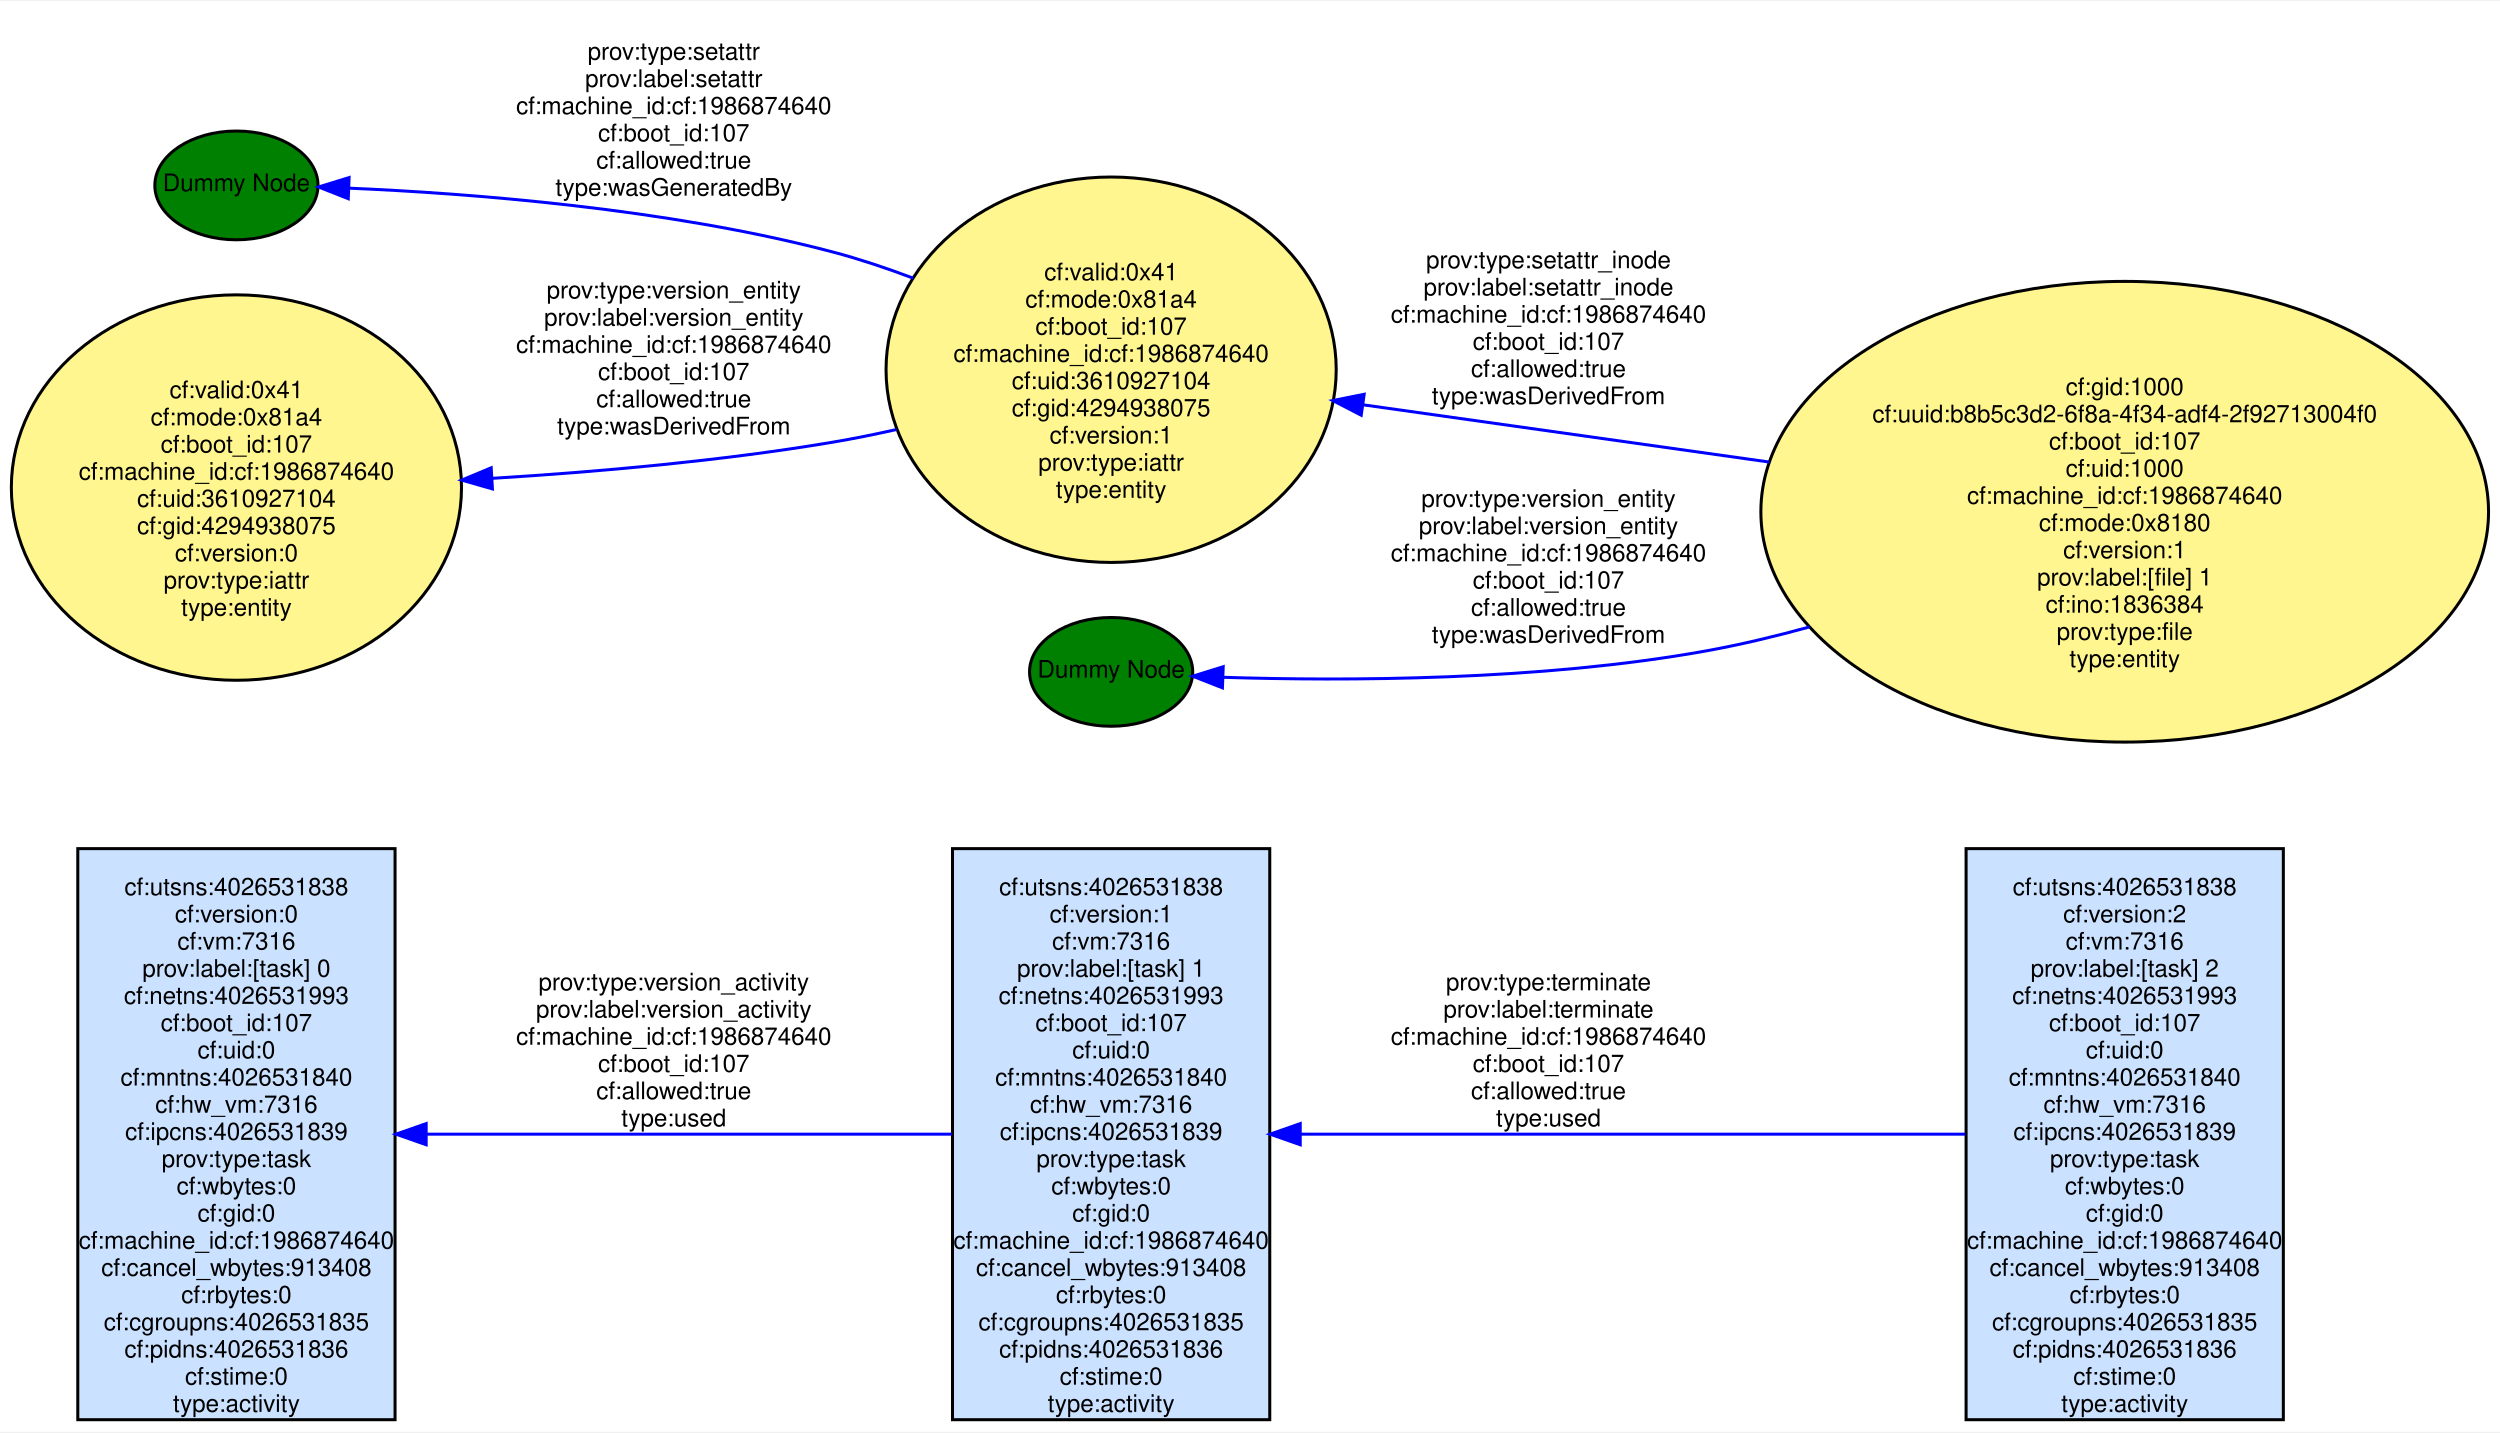
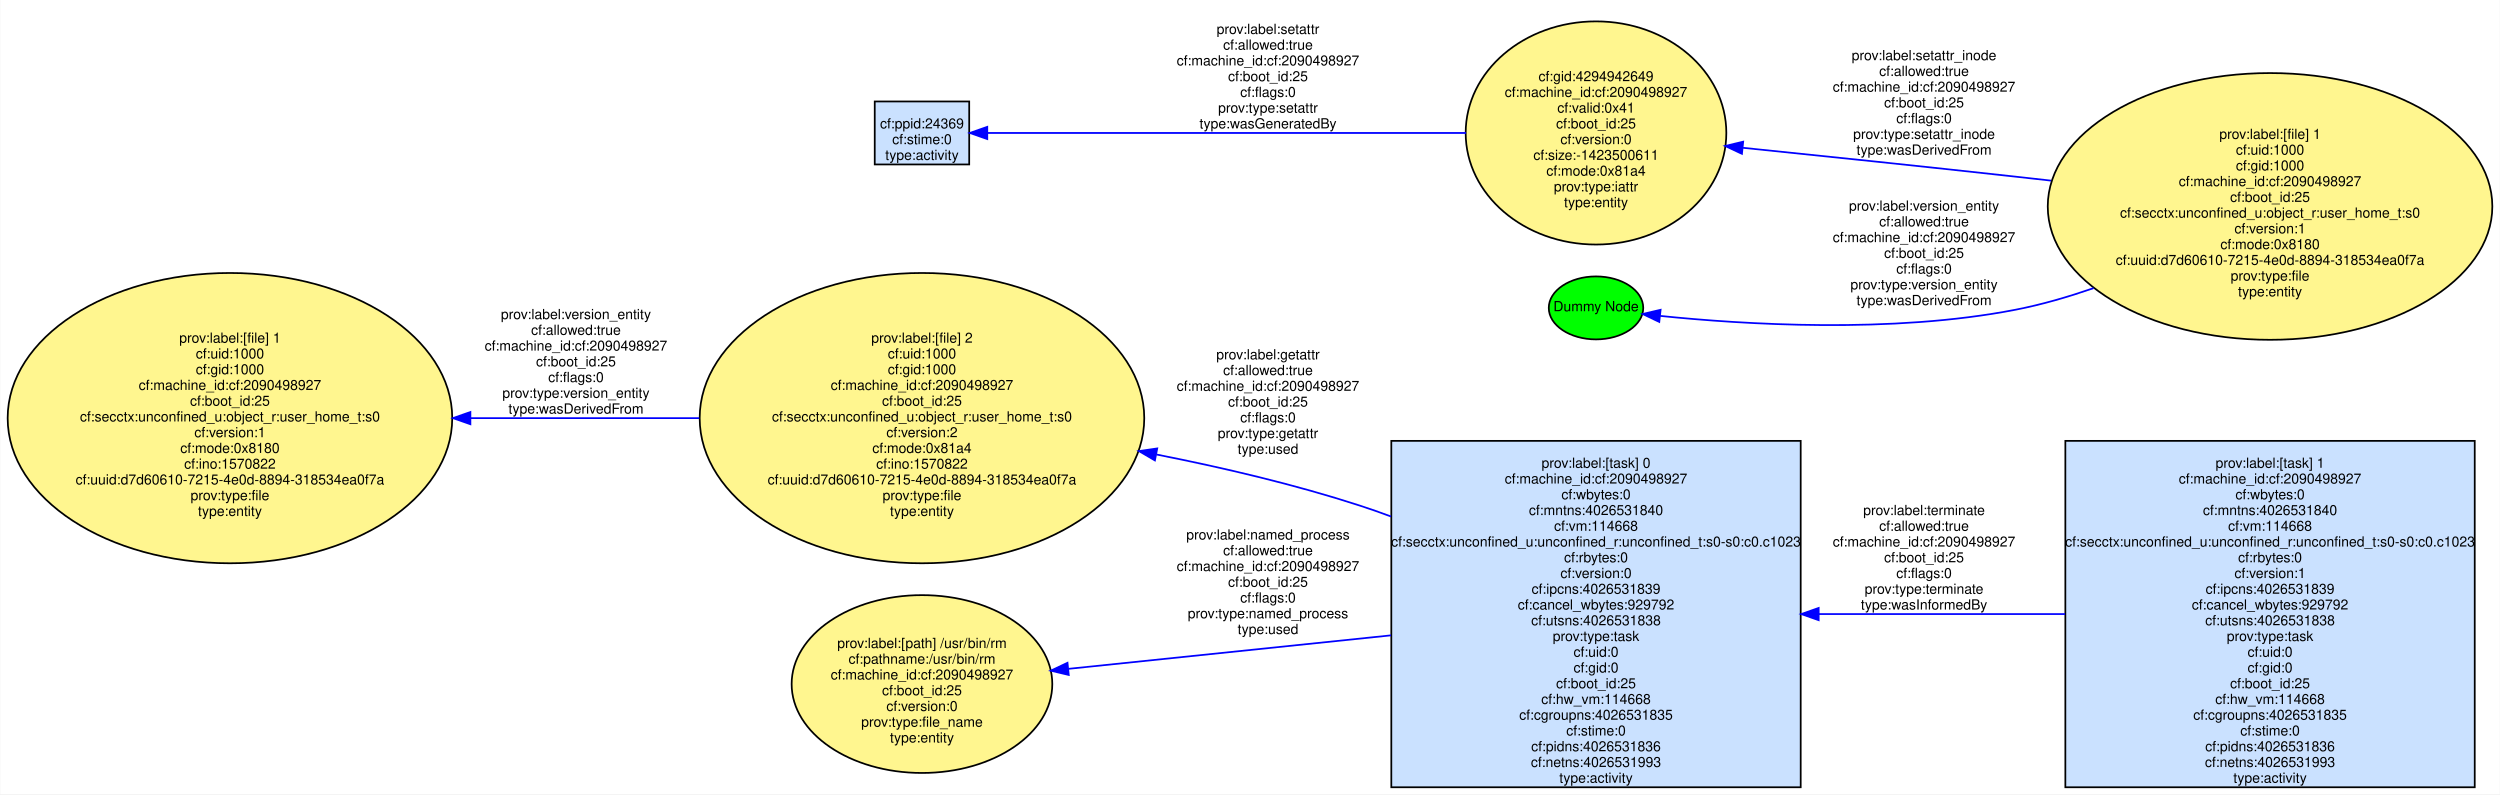
- <svg xmlns="http://www.w3.org/2000/svg" width="827pt" height="474pt" viewBox="0.00 0.00 827.40 473.50">
-   <g id="graph0" class="graph" transform="scale(1 1) rotate(0) translate(4 469.5)">
-     <polygon fill="white" stroke="none" points="-4,4 -4,-469.5 823.401,-469.5 823.401,4 -4,4" />
+ <svg xmlns="http://www.w3.org/2000/svg" width="1429pt" height="454pt" viewBox="0.00 0.00 1428.68 454.00">
+   <g id="graph0" class="graph" transform="scale(1 1) rotate(0) translate(4 450)">
+     <polygon fill="#ffffff" stroke="transparent" points="-4,4 -4,-450 1424.675,-450 1424.675,4 -4,4" />
    <g id="node1" class="node">
-       <polygon fill="#cae1ff" stroke="black" points="751.693,-189 646.693,-189 646.693,-0 751.693,-0 751.693,-189" />
-       <text text-anchor="middle" x="699.193" y="-173.6" font-family="Helvetica,sans-Serif" font-size="8.00">cf:utsns:4026531838</text>
-       <text text-anchor="middle" x="699.193" y="-164.6" font-family="Helvetica,sans-Serif" font-size="8.00">cf:version:2</text>
-       <text text-anchor="middle" x="699.193" y="-155.6" font-family="Helvetica,sans-Serif" font-size="8.00">cf:vm:7316</text>
-       <text text-anchor="middle" x="699.193" y="-146.6" font-family="Helvetica,sans-Serif" font-size="8.00">prov:label:[task] 2</text>
-       <text text-anchor="middle" x="699.193" y="-137.6" font-family="Helvetica,sans-Serif" font-size="8.00">cf:netns:4026531993</text>
-       <text text-anchor="middle" x="699.193" y="-128.6" font-family="Helvetica,sans-Serif" font-size="8.00">cf:boot_id:107</text>
-       <text text-anchor="middle" x="699.193" y="-119.6" font-family="Helvetica,sans-Serif" font-size="8.00">cf:uid:0</text>
-       <text text-anchor="middle" x="699.193" y="-110.6" font-family="Helvetica,sans-Serif" font-size="8.00">cf:mntns:4026531840</text>
-       <text text-anchor="middle" x="699.193" y="-101.6" font-family="Helvetica,sans-Serif" font-size="8.00">cf:hw_vm:7316</text>
-       <text text-anchor="middle" x="699.193" y="-92.6" font-family="Helvetica,sans-Serif" font-size="8.00">cf:ipcns:4026531839</text>
-       <text text-anchor="middle" x="699.193" y="-83.6" font-family="Helvetica,sans-Serif" font-size="8.00">prov:type:task</text>
-       <text text-anchor="middle" x="699.193" y="-74.6" font-family="Helvetica,sans-Serif" font-size="8.00">cf:wbytes:0</text>
-       <text text-anchor="middle" x="699.193" y="-65.6" font-family="Helvetica,sans-Serif" font-size="8.00">cf:gid:0</text>
-       <text text-anchor="middle" x="699.193" y="-56.6" font-family="Helvetica,sans-Serif" font-size="8.00">cf:machine_id:cf:1986874640</text>
-       <text text-anchor="middle" x="699.193" y="-47.6" font-family="Helvetica,sans-Serif" font-size="8.00">cf:cancel_wbytes:913408</text>
-       <text text-anchor="middle" x="699.193" y="-38.6" font-family="Helvetica,sans-Serif" font-size="8.00">cf:rbytes:0</text>
-       <text text-anchor="middle" x="699.193" y="-29.6" font-family="Helvetica,sans-Serif" font-size="8.00">cf:cgroupns:4026531835</text>
-       <text text-anchor="middle" x="699.193" y="-20.6" font-family="Helvetica,sans-Serif" font-size="8.00">cf:pidns:4026531836</text>
-       <text text-anchor="middle" x="699.193" y="-11.6" font-family="Helvetica,sans-Serif" font-size="8.00">cf:stime:0</text>
-       <text text-anchor="middle" x="699.193" y="-2.6" font-family="Helvetica,sans-Serif" font-size="8.00">type:activity</text>
+       <polygon fill="#cae1ff" stroke="#000000" points="1025.117,-198 791.117,-198 791.117,0 1025.117,0 1025.117,-198" />
+       <text text-anchor="middle" x="908.117" y="-182.6" font-family="Helvetica,sans-Serif" font-size="8.00" fill="#000000">prov:label:[task] 0</text>
+       <text text-anchor="middle" x="908.117" y="-173.6" font-family="Helvetica,sans-Serif" font-size="8.00" fill="#000000">cf:machine_id:cf:2090498927</text>
+       <text text-anchor="middle" x="908.117" y="-164.6" font-family="Helvetica,sans-Serif" font-size="8.00" fill="#000000">cf:wbytes:0</text>
+       <text text-anchor="middle" x="908.117" y="-155.6" font-family="Helvetica,sans-Serif" font-size="8.00" fill="#000000">cf:mntns:4026531840</text>
+       <text text-anchor="middle" x="908.117" y="-146.6" font-family="Helvetica,sans-Serif" font-size="8.00" fill="#000000">cf:vm:114668</text>
+       <text text-anchor="middle" x="908.117" y="-137.6" font-family="Helvetica,sans-Serif" font-size="8.00" fill="#000000">cf:secctx:unconfined_u:unconfined_r:unconfined_t:s0-s0:c0.c1023</text>
+       <text text-anchor="middle" x="908.117" y="-128.6" font-family="Helvetica,sans-Serif" font-size="8.00" fill="#000000">cf:rbytes:0</text>
+       <text text-anchor="middle" x="908.117" y="-119.6" font-family="Helvetica,sans-Serif" font-size="8.00" fill="#000000">cf:version:0</text>
+       <text text-anchor="middle" x="908.117" y="-110.6" font-family="Helvetica,sans-Serif" font-size="8.00" fill="#000000">cf:ipcns:4026531839</text>
+       <text text-anchor="middle" x="908.117" y="-101.6" font-family="Helvetica,sans-Serif" font-size="8.00" fill="#000000">cf:cancel_wbytes:929792</text>
+       <text text-anchor="middle" x="908.117" y="-92.6" font-family="Helvetica,sans-Serif" font-size="8.00" fill="#000000">cf:utsns:4026531838</text>
+       <text text-anchor="middle" x="908.117" y="-83.6" font-family="Helvetica,sans-Serif" font-size="8.00" fill="#000000">prov:type:task</text>
+       <text text-anchor="middle" x="908.117" y="-74.6" font-family="Helvetica,sans-Serif" font-size="8.00" fill="#000000">cf:uid:0</text>
+       <text text-anchor="middle" x="908.117" y="-65.6" font-family="Helvetica,sans-Serif" font-size="8.00" fill="#000000">cf:gid:0</text>
+       <text text-anchor="middle" x="908.117" y="-56.6" font-family="Helvetica,sans-Serif" font-size="8.00" fill="#000000">cf:boot_id:25</text>
+       <text text-anchor="middle" x="908.117" y="-47.6" font-family="Helvetica,sans-Serif" font-size="8.00" fill="#000000">cf:hw_vm:114668</text>
+       <text text-anchor="middle" x="908.117" y="-38.6" font-family="Helvetica,sans-Serif" font-size="8.00" fill="#000000">cf:cgroupns:4026531835</text>
+       <text text-anchor="middle" x="908.117" y="-29.6" font-family="Helvetica,sans-Serif" font-size="8.00" fill="#000000">cf:stime:0</text>
+       <text text-anchor="middle" x="908.117" y="-20.6" font-family="Helvetica,sans-Serif" font-size="8.00" fill="#000000">cf:pidns:4026531836</text>
+       <text text-anchor="middle" x="908.117" y="-11.6" font-family="Helvetica,sans-Serif" font-size="8.00" fill="#000000">cf:netns:4026531993</text>
+       <text text-anchor="middle" x="908.117" y="-2.6" font-family="Helvetica,sans-Serif" font-size="8.00" fill="#000000">type:activity</text>
+     </g>
+     <g id="node4" class="node">
+       <ellipse fill="#fff68f" stroke="#000000" cx="522.838" cy="-211" rx="127.059" ry="82.964" />
+       <text text-anchor="middle" x="522.838" y="-254.1" font-family="Helvetica,sans-Serif" font-size="8.00" fill="#000000">prov:label:[file] 2</text>
+       <text text-anchor="middle" x="522.838" y="-245.1" font-family="Helvetica,sans-Serif" font-size="8.00" fill="#000000">cf:uid:1000</text>
+       <text text-anchor="middle" x="522.838" y="-236.1" font-family="Helvetica,sans-Serif" font-size="8.00" fill="#000000">cf:gid:1000</text>
+       <text text-anchor="middle" x="522.838" y="-227.1" font-family="Helvetica,sans-Serif" font-size="8.00" fill="#000000">cf:machine_id:cf:2090498927</text>
+       <text text-anchor="middle" x="522.838" y="-218.1" font-family="Helvetica,sans-Serif" font-size="8.00" fill="#000000">cf:boot_id:25</text>
+       <text text-anchor="middle" x="522.838" y="-209.1" font-family="Helvetica,sans-Serif" font-size="8.00" fill="#000000">cf:secctx:unconfined_u:object_r:user_home_t:s0</text>
+       <text text-anchor="middle" x="522.838" y="-200.1" font-family="Helvetica,sans-Serif" font-size="8.00" fill="#000000">cf:version:2</text>
+       <text text-anchor="middle" x="522.838" y="-191.1" font-family="Helvetica,sans-Serif" font-size="8.00" fill="#000000">cf:mode:0x81a4</text>
+       <text text-anchor="middle" x="522.838" y="-182.1" font-family="Helvetica,sans-Serif" font-size="8.00" fill="#000000">cf:ino:1570822</text>
+       <text text-anchor="middle" x="522.838" y="-173.1" font-family="Helvetica,sans-Serif" font-size="8.00" fill="#000000">cf:uuid:d7d60610-7215-4e0d-8894-318534ea0f7a</text>
+       <text text-anchor="middle" x="522.838" y="-164.1" font-family="Helvetica,sans-Serif" font-size="8.00" fill="#000000">prov:type:file</text>
+       <text text-anchor="middle" x="522.838" y="-155.1" font-family="Helvetica,sans-Serif" font-size="8.00" fill="#000000">type:entity</text>
+     </g>
+     <g id="edge1" class="edge">
+       <path fill="none" stroke="#0000ff" d="M790.96,-154.759C784.975,-156.991 779.004,-159.089 773.117,-161 736.073,-173.024 694.963,-182.685 656.945,-190.189" />
+       <polygon fill="#0000ff" stroke="#0000ff" points="655.984,-186.81 646.833,-192.149 657.316,-193.682 655.984,-186.81" />
+       <text text-anchor="middle" x="720.617" y="-244.6" font-family="Helvetica,sans-Serif" font-size="8.00" fill="#000000">prov:label:getattr</text>
+       <text text-anchor="middle" x="720.617" y="-235.6" font-family="Helvetica,sans-Serif" font-size="8.00" fill="#000000">cf:allowed:true</text>
+       <text text-anchor="middle" x="720.617" y="-226.6" font-family="Helvetica,sans-Serif" font-size="8.00" fill="#000000">cf:machine_id:cf:2090498927</text>
+       <text text-anchor="middle" x="720.617" y="-217.6" font-family="Helvetica,sans-Serif" font-size="8.00" fill="#000000">cf:boot_id:25</text>
+       <text text-anchor="middle" x="720.617" y="-208.6" font-family="Helvetica,sans-Serif" font-size="8.00" fill="#000000">cf:flags:0</text>
+       <text text-anchor="middle" x="720.617" y="-199.6" font-family="Helvetica,sans-Serif" font-size="8.00" fill="#000000">prov:type:getattr</text>
+       <text text-anchor="middle" x="720.617" y="-190.6" font-family="Helvetica,sans-Serif" font-size="8.00" fill="#000000">type:used</text>
+     </g>
+     <g id="node7" class="node">
+       <ellipse fill="#fff68f" stroke="#000000" cx="522.838" cy="-59" rx="74.493" ry="50.824" />
+       <text text-anchor="middle" x="522.838" y="-79.6" font-family="Helvetica,sans-Serif" font-size="8.00" fill="#000000">prov:label:[path] /usr/bin/rm</text>
+       <text text-anchor="middle" x="522.838" y="-70.6" font-family="Helvetica,sans-Serif" font-size="8.00" fill="#000000">cf:pathname:/usr/bin/rm</text>
+       <text text-anchor="middle" x="522.838" y="-61.6" font-family="Helvetica,sans-Serif" font-size="8.00" fill="#000000">cf:machine_id:cf:2090498927</text>
+       <text text-anchor="middle" x="522.838" y="-52.6" font-family="Helvetica,sans-Serif" font-size="8.00" fill="#000000">cf:boot_id:25</text>
+       <text text-anchor="middle" x="522.838" y="-43.6" font-family="Helvetica,sans-Serif" font-size="8.00" fill="#000000">cf:version:0</text>
+       <text text-anchor="middle" x="522.838" y="-34.6" font-family="Helvetica,sans-Serif" font-size="8.00" fill="#000000">prov:type:file_name</text>
+       <text text-anchor="middle" x="522.838" y="-25.6" font-family="Helvetica,sans-Serif" font-size="8.00" fill="#000000">type:entity</text>
+     </g>
+     <g id="edge2" class="edge">
+       <path fill="none" stroke="#0000ff" d="M790.951,-86.836C731.467,-80.66 660.58,-73.3 606.638,-67.7" />
+       <polygon fill="#0000ff" stroke="#0000ff" points="606.736,-64.192 596.428,-66.64 606.013,-71.154 606.736,-64.192" />
+       <text text-anchor="middle" x="720.617" y="-141.6" font-family="Helvetica,sans-Serif" font-size="8.00" fill="#000000">prov:label:named_process</text>
+       <text text-anchor="middle" x="720.617" y="-132.6" font-family="Helvetica,sans-Serif" font-size="8.00" fill="#000000">cf:allowed:true</text>
+       <text text-anchor="middle" x="720.617" y="-123.6" font-family="Helvetica,sans-Serif" font-size="8.00" fill="#000000">cf:machine_id:cf:2090498927</text>
+       <text text-anchor="middle" x="720.617" y="-114.6" font-family="Helvetica,sans-Serif" font-size="8.00" fill="#000000">cf:boot_id:25</text>
+       <text text-anchor="middle" x="720.617" y="-105.6" font-family="Helvetica,sans-Serif" font-size="8.00" fill="#000000">cf:flags:0</text>
+       <text text-anchor="middle" x="720.617" y="-96.6" font-family="Helvetica,sans-Serif" font-size="8.00" fill="#000000">prov:type:named_process</text>
+       <text text-anchor="middle" x="720.617" y="-87.6" font-family="Helvetica,sans-Serif" font-size="8.00" fill="#000000">type:used</text>
    </g>
    <g id="node2" class="node">
-       <polygon fill="#cae1ff" stroke="black" points="416.239,-189 311.239,-189 311.239,-0 416.239,-0 416.239,-189" />
-       <text text-anchor="middle" x="363.739" y="-173.6" font-family="Helvetica,sans-Serif" font-size="8.00">cf:utsns:4026531838</text>
-       <text text-anchor="middle" x="363.739" y="-164.6" font-family="Helvetica,sans-Serif" font-size="8.00">cf:version:1</text>
-       <text text-anchor="middle" x="363.739" y="-155.6" font-family="Helvetica,sans-Serif" font-size="8.00">cf:vm:7316</text>
-       <text text-anchor="middle" x="363.739" y="-146.6" font-family="Helvetica,sans-Serif" font-size="8.00">prov:label:[task] 1</text>
-       <text text-anchor="middle" x="363.739" y="-137.6" font-family="Helvetica,sans-Serif" font-size="8.00">cf:netns:4026531993</text>
-       <text text-anchor="middle" x="363.739" y="-128.6" font-family="Helvetica,sans-Serif" font-size="8.00">cf:boot_id:107</text>
-       <text text-anchor="middle" x="363.739" y="-119.6" font-family="Helvetica,sans-Serif" font-size="8.00">cf:uid:0</text>
-       <text text-anchor="middle" x="363.739" y="-110.6" font-family="Helvetica,sans-Serif" font-size="8.00">cf:mntns:4026531840</text>
-       <text text-anchor="middle" x="363.739" y="-101.6" font-family="Helvetica,sans-Serif" font-size="8.00">cf:hw_vm:7316</text>
-       <text text-anchor="middle" x="363.739" y="-92.6" font-family="Helvetica,sans-Serif" font-size="8.00">cf:ipcns:4026531839</text>
-       <text text-anchor="middle" x="363.739" y="-83.6" font-family="Helvetica,sans-Serif" font-size="8.00">prov:type:task</text>
-       <text text-anchor="middle" x="363.739" y="-74.6" font-family="Helvetica,sans-Serif" font-size="8.00">cf:wbytes:0</text>
-       <text text-anchor="middle" x="363.739" y="-65.6" font-family="Helvetica,sans-Serif" font-size="8.00">cf:gid:0</text>
-       <text text-anchor="middle" x="363.739" y="-56.6" font-family="Helvetica,sans-Serif" font-size="8.00">cf:machine_id:cf:1986874640</text>
-       <text text-anchor="middle" x="363.739" y="-47.6" font-family="Helvetica,sans-Serif" font-size="8.00">cf:cancel_wbytes:913408</text>
-       <text text-anchor="middle" x="363.739" y="-38.6" font-family="Helvetica,sans-Serif" font-size="8.00">cf:rbytes:0</text>
-       <text text-anchor="middle" x="363.739" y="-29.6" font-family="Helvetica,sans-Serif" font-size="8.00">cf:cgroupns:4026531835</text>
-       <text text-anchor="middle" x="363.739" y="-20.6" font-family="Helvetica,sans-Serif" font-size="8.00">cf:pidns:4026531836</text>
-       <text text-anchor="middle" x="363.739" y="-11.6" font-family="Helvetica,sans-Serif" font-size="8.00">cf:stime:0</text>
-       <text text-anchor="middle" x="363.739" y="-2.6" font-family="Helvetica,sans-Serif" font-size="8.00">type:activity</text>
+       <polygon fill="#cae1ff" stroke="#000000" points="1410.396,-198 1176.396,-198 1176.396,0 1410.396,0 1410.396,-198" />
+       <text text-anchor="middle" x="1293.396" y="-182.6" font-family="Helvetica,sans-Serif" font-size="8.00" fill="#000000">prov:label:[task] 1</text>
+       <text text-anchor="middle" x="1293.396" y="-173.6" font-family="Helvetica,sans-Serif" font-size="8.00" fill="#000000">cf:machine_id:cf:2090498927</text>
+       <text text-anchor="middle" x="1293.396" y="-164.6" font-family="Helvetica,sans-Serif" font-size="8.00" fill="#000000">cf:wbytes:0</text>
+       <text text-anchor="middle" x="1293.396" y="-155.6" font-family="Helvetica,sans-Serif" font-size="8.00" fill="#000000">cf:mntns:4026531840</text>
+       <text text-anchor="middle" x="1293.396" y="-146.6" font-family="Helvetica,sans-Serif" font-size="8.00" fill="#000000">cf:vm:114668</text>
+       <text text-anchor="middle" x="1293.396" y="-137.6" font-family="Helvetica,sans-Serif" font-size="8.00" fill="#000000">cf:secctx:unconfined_u:unconfined_r:unconfined_t:s0-s0:c0.c1023</text>
+       <text text-anchor="middle" x="1293.396" y="-128.6" font-family="Helvetica,sans-Serif" font-size="8.00" fill="#000000">cf:rbytes:0</text>
+       <text text-anchor="middle" x="1293.396" y="-119.6" font-family="Helvetica,sans-Serif" font-size="8.00" fill="#000000">cf:version:1</text>
+       <text text-anchor="middle" x="1293.396" y="-110.6" font-family="Helvetica,sans-Serif" font-size="8.00" fill="#000000">cf:ipcns:4026531839</text>
+       <text text-anchor="middle" x="1293.396" y="-101.6" font-family="Helvetica,sans-Serif" font-size="8.00" fill="#000000">cf:cancel_wbytes:929792</text>
+       <text text-anchor="middle" x="1293.396" y="-92.6" font-family="Helvetica,sans-Serif" font-size="8.00" fill="#000000">cf:utsns:4026531838</text>
+       <text text-anchor="middle" x="1293.396" y="-83.6" font-family="Helvetica,sans-Serif" font-size="8.00" fill="#000000">prov:type:task</text>
+       <text text-anchor="middle" x="1293.396" y="-74.6" font-family="Helvetica,sans-Serif" font-size="8.00" fill="#000000">cf:uid:0</text>
+       <text text-anchor="middle" x="1293.396" y="-65.6" font-family="Helvetica,sans-Serif" font-size="8.00" fill="#000000">cf:gid:0</text>
+       <text text-anchor="middle" x="1293.396" y="-56.6" font-family="Helvetica,sans-Serif" font-size="8.00" fill="#000000">cf:boot_id:25</text>
+       <text text-anchor="middle" x="1293.396" y="-47.6" font-family="Helvetica,sans-Serif" font-size="8.00" fill="#000000">cf:hw_vm:114668</text>
+       <text text-anchor="middle" x="1293.396" y="-38.6" font-family="Helvetica,sans-Serif" font-size="8.00" fill="#000000">cf:cgroupns:4026531835</text>
+       <text text-anchor="middle" x="1293.396" y="-29.6" font-family="Helvetica,sans-Serif" font-size="8.00" fill="#000000">cf:stime:0</text>
+       <text text-anchor="middle" x="1293.396" y="-20.6" font-family="Helvetica,sans-Serif" font-size="8.00" fill="#000000">cf:pidns:4026531836</text>
+       <text text-anchor="middle" x="1293.396" y="-11.6" font-family="Helvetica,sans-Serif" font-size="8.00" fill="#000000">cf:netns:4026531993</text>
+       <text text-anchor="middle" x="1293.396" y="-2.6" font-family="Helvetica,sans-Serif" font-size="8.00" fill="#000000">type:activity</text>
    </g>
    <g id="edge4" class="edge">
-       <path fill="none" stroke="blue" d="M646.457,-94.5C587.106,-94.5 489.853,-94.5 426.564,-94.5" />
-       <polygon fill="blue" stroke="blue" points="426.322,-91 416.322,-94.5 426.322,-98 426.322,-91" />
-       <text text-anchor="middle" x="508.485" y="-142.1" font-family="Helvetica,sans-Serif" font-size="8.00">prov:type:terminate</text>
-       <text text-anchor="middle" x="508.485" y="-133.1" font-family="Helvetica,sans-Serif" font-size="8.00">prov:label:terminate</text>
-       <text text-anchor="middle" x="508.485" y="-124.1" font-family="Helvetica,sans-Serif" font-size="8.00">cf:machine_id:cf:1986874640</text>
-       <text text-anchor="middle" x="508.485" y="-115.1" font-family="Helvetica,sans-Serif" font-size="8.00">cf:boot_id:107</text>
-       <text text-anchor="middle" x="508.485" y="-106.1" font-family="Helvetica,sans-Serif" font-size="8.00">cf:allowed:true</text>
-       <text text-anchor="middle" x="508.485" y="-97.1" font-family="Helvetica,sans-Serif" font-size="8.00">type:used</text>
+       <path fill="none" stroke="#0000ff" d="M1176.23,-99C1131.773,-99 1080.945,-99 1035.582,-99" />
+       <polygon fill="#0000ff" stroke="#0000ff" points="1035.389,-95.5 1025.389,-99 1035.389,-102.5 1035.389,-95.5" />
+       <text text-anchor="middle" x="1095.617" y="-155.6" font-family="Helvetica,sans-Serif" font-size="8.00" fill="#000000">prov:label:terminate</text>
+       <text text-anchor="middle" x="1095.617" y="-146.6" font-family="Helvetica,sans-Serif" font-size="8.00" fill="#000000">cf:allowed:true</text>
+       <text text-anchor="middle" x="1095.617" y="-137.6" font-family="Helvetica,sans-Serif" font-size="8.00" fill="#000000">cf:machine_id:cf:2090498927</text>
+       <text text-anchor="middle" x="1095.617" y="-128.6" font-family="Helvetica,sans-Serif" font-size="8.00" fill="#000000">cf:boot_id:25</text>
+       <text text-anchor="middle" x="1095.617" y="-119.6" font-family="Helvetica,sans-Serif" font-size="8.00" fill="#000000">cf:flags:0</text>
+       <text text-anchor="middle" x="1095.617" y="-110.6" font-family="Helvetica,sans-Serif" font-size="8.00" fill="#000000">prov:type:terminate</text>
+       <text text-anchor="middle" x="1095.617" y="-101.6" font-family="Helvetica,sans-Serif" font-size="8.00" fill="#000000">type:wasInformedBy</text>
+     </g>
+     <g id="node3" class="node">
+       <polygon fill="#cae1ff" stroke="#000000" points="549.838,-392 495.838,-392 495.838,-356 549.838,-356 549.838,-392" />
+       <text text-anchor="middle" x="522.838" y="-376.6" font-family="Helvetica,sans-Serif" font-size="8.00" fill="#000000">cf:ppid:24369</text>
+       <text text-anchor="middle" x="522.838" y="-367.6" font-family="Helvetica,sans-Serif" font-size="8.00" fill="#000000">cf:stime:0</text>
+       <text text-anchor="middle" x="522.838" y="-358.6" font-family="Helvetica,sans-Serif" font-size="8.00" fill="#000000">type:activity</text>
+     </g>
+     <g id="node8" class="node">
+       <ellipse fill="#fff68f" stroke="#000000" cx="127.279" cy="-211" rx="127.059" ry="82.964" />
+       <text text-anchor="middle" x="127.279" y="-254.1" font-family="Helvetica,sans-Serif" font-size="8.00" fill="#000000">prov:label:[file] 1</text>
+       <text text-anchor="middle" x="127.279" y="-245.1" font-family="Helvetica,sans-Serif" font-size="8.00" fill="#000000">cf:uid:1000</text>
+       <text text-anchor="middle" x="127.279" y="-236.1" font-family="Helvetica,sans-Serif" font-size="8.00" fill="#000000">cf:gid:1000</text>
+       <text text-anchor="middle" x="127.279" y="-227.1" font-family="Helvetica,sans-Serif" font-size="8.00" fill="#000000">cf:machine_id:cf:2090498927</text>
+       <text text-anchor="middle" x="127.279" y="-218.1" font-family="Helvetica,sans-Serif" font-size="8.00" fill="#000000">cf:boot_id:25</text>
+       <text text-anchor="middle" x="127.279" y="-209.1" font-family="Helvetica,sans-Serif" font-size="8.00" fill="#000000">cf:secctx:unconfined_u:object_r:user_home_t:s0</text>
+       <text text-anchor="middle" x="127.279" y="-200.1" font-family="Helvetica,sans-Serif" font-size="8.00" fill="#000000">cf:version:1</text>
+       <text text-anchor="middle" x="127.279" y="-191.1" font-family="Helvetica,sans-Serif" font-size="8.00" fill="#000000">cf:mode:0x8180</text>
+       <text text-anchor="middle" x="127.279" y="-182.1" font-family="Helvetica,sans-Serif" font-size="8.00" fill="#000000">cf:ino:1570822</text>
+       <text text-anchor="middle" x="127.279" y="-173.1" font-family="Helvetica,sans-Serif" font-size="8.00" fill="#000000">cf:uuid:d7d60610-7215-4e0d-8894-318534ea0f7a</text>
+       <text text-anchor="middle" x="127.279" y="-164.1" font-family="Helvetica,sans-Serif" font-size="8.00" fill="#000000">prov:type:file</text>
+       <text text-anchor="middle" x="127.279" y="-155.1" font-family="Helvetica,sans-Serif" font-size="8.00" fill="#000000">type:entity</text>
+     </g>
+     <g id="edge5" class="edge">
+       <path fill="none" stroke="#0000ff" d="M395.503,-211C353.791,-211 307.269,-211 264.836,-211" />
+       <polygon fill="#0000ff" stroke="#0000ff" points="264.714,-207.5 254.714,-211 264.714,-214.5 264.714,-207.5" />
+       <text text-anchor="middle" x="325.058" y="-267.6" font-family="Helvetica,sans-Serif" font-size="8.00" fill="#000000">prov:label:version_entity</text>
+       <text text-anchor="middle" x="325.058" y="-258.6" font-family="Helvetica,sans-Serif" font-size="8.00" fill="#000000">cf:allowed:true</text>
+       <text text-anchor="middle" x="325.058" y="-249.6" font-family="Helvetica,sans-Serif" font-size="8.00" fill="#000000">cf:machine_id:cf:2090498927</text>
+       <text text-anchor="middle" x="325.058" y="-240.6" font-family="Helvetica,sans-Serif" font-size="8.00" fill="#000000">cf:boot_id:25</text>
+       <text text-anchor="middle" x="325.058" y="-231.6" font-family="Helvetica,sans-Serif" font-size="8.00" fill="#000000">cf:flags:0</text>
+       <text text-anchor="middle" x="325.058" y="-222.6" font-family="Helvetica,sans-Serif" font-size="8.00" fill="#000000">prov:type:version_entity</text>
+       <text text-anchor="middle" x="325.058" y="-213.6" font-family="Helvetica,sans-Serif" font-size="8.00" fill="#000000">type:wasDerivedFrom</text>
    </g>
    <g id="node5" class="node">
-       <polygon fill="#cae1ff" stroke="black" points="126.746,-189 21.746,-189 21.746,-0 126.746,-0 126.746,-189" />
-       <text text-anchor="middle" x="74.246" y="-173.6" font-family="Helvetica,sans-Serif" font-size="8.00">cf:utsns:4026531838</text>
-       <text text-anchor="middle" x="74.246" y="-164.6" font-family="Helvetica,sans-Serif" font-size="8.00">cf:version:0</text>
-       <text text-anchor="middle" x="74.246" y="-155.6" font-family="Helvetica,sans-Serif" font-size="8.00">cf:vm:7316</text>
-       <text text-anchor="middle" x="74.246" y="-146.6" font-family="Helvetica,sans-Serif" font-size="8.00">prov:label:[task] 0</text>
-       <text text-anchor="middle" x="74.246" y="-137.6" font-family="Helvetica,sans-Serif" font-size="8.00">cf:netns:4026531993</text>
-       <text text-anchor="middle" x="74.246" y="-128.6" font-family="Helvetica,sans-Serif" font-size="8.00">cf:boot_id:107</text>
-       <text text-anchor="middle" x="74.246" y="-119.6" font-family="Helvetica,sans-Serif" font-size="8.00">cf:uid:0</text>
-       <text text-anchor="middle" x="74.246" y="-110.6" font-family="Helvetica,sans-Serif" font-size="8.00">cf:mntns:4026531840</text>
-       <text text-anchor="middle" x="74.246" y="-101.6" font-family="Helvetica,sans-Serif" font-size="8.00">cf:hw_vm:7316</text>
-       <text text-anchor="middle" x="74.246" y="-92.6" font-family="Helvetica,sans-Serif" font-size="8.00">cf:ipcns:4026531839</text>
-       <text text-anchor="middle" x="74.246" y="-83.6" font-family="Helvetica,sans-Serif" font-size="8.00">prov:type:task</text>
-       <text text-anchor="middle" x="74.246" y="-74.6" font-family="Helvetica,sans-Serif" font-size="8.00">cf:wbytes:0</text>
-       <text text-anchor="middle" x="74.246" y="-65.6" font-family="Helvetica,sans-Serif" font-size="8.00">cf:gid:0</text>
-       <text text-anchor="middle" x="74.246" y="-56.6" font-family="Helvetica,sans-Serif" font-size="8.00">cf:machine_id:cf:1986874640</text>
-       <text text-anchor="middle" x="74.246" y="-47.6" font-family="Helvetica,sans-Serif" font-size="8.00">cf:cancel_wbytes:913408</text>
-       <text text-anchor="middle" x="74.246" y="-38.6" font-family="Helvetica,sans-Serif" font-size="8.00">cf:rbytes:0</text>
-       <text text-anchor="middle" x="74.246" y="-29.6" font-family="Helvetica,sans-Serif" font-size="8.00">cf:cgroupns:4026531835</text>
-       <text text-anchor="middle" x="74.246" y="-20.6" font-family="Helvetica,sans-Serif" font-size="8.00">cf:pidns:4026531836</text>
-       <text text-anchor="middle" x="74.246" y="-11.6" font-family="Helvetica,sans-Serif" font-size="8.00">cf:stime:0</text>
-       <text text-anchor="middle" x="74.246" y="-2.6" font-family="Helvetica,sans-Serif" font-size="8.00">type:activity</text>
-     </g>
-     <g id="edge2" class="edge">
-       <path fill="none" stroke="blue" d="M311.009,-94.5C262.207,-94.5 188.995,-94.5 137.122,-94.5" />
-       <polygon fill="blue" stroke="blue" points="137.045,-91 127.045,-94.5 137.045,-98 137.045,-91" />
-       <text text-anchor="middle" x="218.992" y="-142.1" font-family="Helvetica,sans-Serif" font-size="8.00">prov:type:version_activity</text>
-       <text text-anchor="middle" x="218.992" y="-133.1" font-family="Helvetica,sans-Serif" font-size="8.00">prov:label:version_activity</text>
-       <text text-anchor="middle" x="218.992" y="-124.1" font-family="Helvetica,sans-Serif" font-size="8.00">cf:machine_id:cf:1986874640</text>
-       <text text-anchor="middle" x="218.992" y="-115.1" font-family="Helvetica,sans-Serif" font-size="8.00">cf:boot_id:107</text>
-       <text text-anchor="middle" x="218.992" y="-106.1" font-family="Helvetica,sans-Serif" font-size="8.00">cf:allowed:true</text>
-       <text text-anchor="middle" x="218.992" y="-97.1" font-family="Helvetica,sans-Serif" font-size="8.00">type:used</text>
-     </g>
-     <g id="node3" class="node">
-       <ellipse fill="green" stroke="black" cx="74.246" cy="-408.5" rx="27" ry="18" />
-       <text text-anchor="middle" x="74.246" y="-406.6" font-family="Helvetica,sans-Serif" font-size="8.00">Dummy Node</text>
-     </g>
-     <g id="node4" class="node">
-       <ellipse fill="#fff68f" stroke="black" cx="74.246" cy="-308.5" rx="74.493" ry="63.779" />
-       <text text-anchor="middle" x="74.246" y="-338.1" font-family="Helvetica,sans-Serif" font-size="8.00">cf:valid:0x41</text>
-       <text text-anchor="middle" x="74.246" y="-329.1" font-family="Helvetica,sans-Serif" font-size="8.00">cf:mode:0x81a4</text>
-       <text text-anchor="middle" x="74.246" y="-320.1" font-family="Helvetica,sans-Serif" font-size="8.00">cf:boot_id:107</text>
-       <text text-anchor="middle" x="74.246" y="-311.1" font-family="Helvetica,sans-Serif" font-size="8.00">cf:machine_id:cf:1986874640</text>
-       <text text-anchor="middle" x="74.246" y="-302.1" font-family="Helvetica,sans-Serif" font-size="8.00">cf:uid:3610927104</text>
-       <text text-anchor="middle" x="74.246" y="-293.1" font-family="Helvetica,sans-Serif" font-size="8.00">cf:gid:4294938075</text>
-       <text text-anchor="middle" x="74.246" y="-284.1" font-family="Helvetica,sans-Serif" font-size="8.00">cf:version:0</text>
-       <text text-anchor="middle" x="74.246" y="-275.1" font-family="Helvetica,sans-Serif" font-size="8.00">prov:type:iattr</text>
-       <text text-anchor="middle" x="74.246" y="-266.1" font-family="Helvetica,sans-Serif" font-size="8.00">type:entity</text>
+       <ellipse fill="#fff68f" stroke="#000000" cx="908.117" cy="-374" rx="74.493" ry="63.779" />
+       <text text-anchor="middle" x="908.117" y="-403.6" font-family="Helvetica,sans-Serif" font-size="8.00" fill="#000000">cf:gid:4294942649</text>
+       <text text-anchor="middle" x="908.117" y="-394.6" font-family="Helvetica,sans-Serif" font-size="8.00" fill="#000000">cf:machine_id:cf:2090498927</text>
+       <text text-anchor="middle" x="908.117" y="-385.6" font-family="Helvetica,sans-Serif" font-size="8.00" fill="#000000">cf:valid:0x41</text>
+       <text text-anchor="middle" x="908.117" y="-376.6" font-family="Helvetica,sans-Serif" font-size="8.00" fill="#000000">cf:boot_id:25</text>
+       <text text-anchor="middle" x="908.117" y="-367.6" font-family="Helvetica,sans-Serif" font-size="8.00" fill="#000000">cf:version:0</text>
+       <text text-anchor="middle" x="908.117" y="-358.6" font-family="Helvetica,sans-Serif" font-size="8.00" fill="#000000">cf:size:-1423500611</text>
+       <text text-anchor="middle" x="908.117" y="-349.6" font-family="Helvetica,sans-Serif" font-size="8.00" fill="#000000">cf:mode:0x81a4</text>
+       <text text-anchor="middle" x="908.117" y="-340.6" font-family="Helvetica,sans-Serif" font-size="8.00" fill="#000000">prov:type:iattr</text>
+       <text text-anchor="middle" x="908.117" y="-331.6" font-family="Helvetica,sans-Serif" font-size="8.00" fill="#000000">type:entity</text>
+     </g>
+     <g id="edge3" class="edge">
+       <path fill="none" stroke="#0000ff" d="M833.831,-374C751.974,-374 623.569,-374 560.439,-374" />
+       <polygon fill="#0000ff" stroke="#0000ff" points="560.16,-370.5 550.16,-374 560.16,-377.5 560.16,-370.5" />
+       <text text-anchor="middle" x="720.617" y="-430.6" font-family="Helvetica,sans-Serif" font-size="8.00" fill="#000000">prov:label:setattr</text>
+       <text text-anchor="middle" x="720.617" y="-421.6" font-family="Helvetica,sans-Serif" font-size="8.00" fill="#000000">cf:allowed:true</text>
+       <text text-anchor="middle" x="720.617" y="-412.6" font-family="Helvetica,sans-Serif" font-size="8.00" fill="#000000">cf:machine_id:cf:2090498927</text>
+       <text text-anchor="middle" x="720.617" y="-403.6" font-family="Helvetica,sans-Serif" font-size="8.00" fill="#000000">cf:boot_id:25</text>
+       <text text-anchor="middle" x="720.617" y="-394.6" font-family="Helvetica,sans-Serif" font-size="8.00" fill="#000000">cf:flags:0</text>
+       <text text-anchor="middle" x="720.617" y="-385.6" font-family="Helvetica,sans-Serif" font-size="8.00" fill="#000000">prov:type:setattr</text>
+       <text text-anchor="middle" x="720.617" y="-376.6" font-family="Helvetica,sans-Serif" font-size="8.00" fill="#000000">type:wasGeneratedBy</text>
    </g>
    <g id="node6" class="node">
-       <ellipse fill="#fff68f" stroke="black" cx="363.739" cy="-347.5" rx="74.493" ry="63.779" />
-       <text text-anchor="middle" x="363.739" y="-377.1" font-family="Helvetica,sans-Serif" font-size="8.00">cf:valid:0x41</text>
-       <text text-anchor="middle" x="363.739" y="-368.1" font-family="Helvetica,sans-Serif" font-size="8.00">cf:mode:0x81a4</text>
-       <text text-anchor="middle" x="363.739" y="-359.1" font-family="Helvetica,sans-Serif" font-size="8.00">cf:boot_id:107</text>
-       <text text-anchor="middle" x="363.739" y="-350.1" font-family="Helvetica,sans-Serif" font-size="8.00">cf:machine_id:cf:1986874640</text>
-       <text text-anchor="middle" x="363.739" y="-341.1" font-family="Helvetica,sans-Serif" font-size="8.00">cf:uid:3610927104</text>
-       <text text-anchor="middle" x="363.739" y="-332.1" font-family="Helvetica,sans-Serif" font-size="8.00">cf:gid:4294938075</text>
-       <text text-anchor="middle" x="363.739" y="-323.1" font-family="Helvetica,sans-Serif" font-size="8.00">cf:version:1</text>
-       <text text-anchor="middle" x="363.739" y="-314.1" font-family="Helvetica,sans-Serif" font-size="8.00">prov:type:iattr</text>
-       <text text-anchor="middle" x="363.739" y="-305.1" font-family="Helvetica,sans-Serif" font-size="8.00">type:entity</text>
-     </g>
-     <g id="edge1" class="edge">
-       <path fill="none" stroke="blue" d="M298.261,-377.786C289.406,-381.137 280.321,-384.172 271.492,-386.5 216.867,-400.901 151.259,-405.878 111.436,-407.596" />
-       <polygon fill="blue" stroke="blue" points="111.262,-404.1 101.405,-407.983 111.532,-411.095 111.262,-404.1" />
-       <text text-anchor="middle" x="218.992" y="-450.1" font-family="Helvetica,sans-Serif" font-size="8.00">prov:type:setattr</text>
-       <text text-anchor="middle" x="218.992" y="-441.1" font-family="Helvetica,sans-Serif" font-size="8.00">prov:label:setattr</text>
-       <text text-anchor="middle" x="218.992" y="-432.1" font-family="Helvetica,sans-Serif" font-size="8.00">cf:machine_id:cf:1986874640</text>
-       <text text-anchor="middle" x="218.992" y="-423.1" font-family="Helvetica,sans-Serif" font-size="8.00">cf:boot_id:107</text>
-       <text text-anchor="middle" x="218.992" y="-414.1" font-family="Helvetica,sans-Serif" font-size="8.00">cf:allowed:true</text>
-       <text text-anchor="middle" x="218.992" y="-405.1" font-family="Helvetica,sans-Serif" font-size="8.00">type:wasGeneratedBy</text>
-     </g>
-     <g id="edge5" class="edge">
-       <path fill="none" stroke="blue" d="M292.776,-327.732C285.625,-326.122 278.438,-324.669 271.492,-323.5 234.843,-317.332 193.912,-313.697 158.953,-311.557" />
-       <polygon fill="blue" stroke="blue" points="158.971,-308.052 148.785,-310.966 158.565,-315.04 158.971,-308.052" />
-       <text text-anchor="middle" x="218.992" y="-371.1" font-family="Helvetica,sans-Serif" font-size="8.00">prov:type:version_entity</text>
-       <text text-anchor="middle" x="218.992" y="-362.1" font-family="Helvetica,sans-Serif" font-size="8.00">prov:label:version_entity</text>
-       <text text-anchor="middle" x="218.992" y="-353.1" font-family="Helvetica,sans-Serif" font-size="8.00">cf:machine_id:cf:1986874640</text>
-       <text text-anchor="middle" x="218.992" y="-344.1" font-family="Helvetica,sans-Serif" font-size="8.00">cf:boot_id:107</text>
-       <text text-anchor="middle" x="218.992" y="-335.1" font-family="Helvetica,sans-Serif" font-size="8.00">cf:allowed:true</text>
-       <text text-anchor="middle" x="218.992" y="-326.1" font-family="Helvetica,sans-Serif" font-size="8.00">type:wasDerivedFrom</text>
-     </g>
-     <g id="node7" class="node">
-       <ellipse fill="green" stroke="black" cx="363.739" cy="-247.5" rx="27" ry="18" />
-       <text text-anchor="middle" x="363.739" y="-245.6" font-family="Helvetica,sans-Serif" font-size="8.00">Dummy Node</text>
-     </g>
-     <g id="node8" class="node">
-       <ellipse fill="#fff68f" stroke="black" cx="699.193" cy="-300.5" rx="120.417" ry="76.235" />
-       <text text-anchor="middle" x="699.193" y="-339.1" font-family="Helvetica,sans-Serif" font-size="8.00">cf:gid:1000</text>
-       <text text-anchor="middle" x="699.193" y="-330.1" font-family="Helvetica,sans-Serif" font-size="8.00">cf:uuid:b8b5c3d2-6f8a-4f34-adf4-2f92713004f0</text>
-       <text text-anchor="middle" x="699.193" y="-321.1" font-family="Helvetica,sans-Serif" font-size="8.00">cf:boot_id:107</text>
-       <text text-anchor="middle" x="699.193" y="-312.1" font-family="Helvetica,sans-Serif" font-size="8.00">cf:uid:1000</text>
-       <text text-anchor="middle" x="699.193" y="-303.1" font-family="Helvetica,sans-Serif" font-size="8.00">cf:machine_id:cf:1986874640</text>
-       <text text-anchor="middle" x="699.193" y="-294.1" font-family="Helvetica,sans-Serif" font-size="8.00">cf:mode:0x8180</text>
-       <text text-anchor="middle" x="699.193" y="-285.1" font-family="Helvetica,sans-Serif" font-size="8.00">cf:version:1</text>
-       <text text-anchor="middle" x="699.193" y="-276.1" font-family="Helvetica,sans-Serif" font-size="8.00">prov:label:[file] 1</text>
-       <text text-anchor="middle" x="699.193" y="-267.1" font-family="Helvetica,sans-Serif" font-size="8.00">cf:ino:1836384</text>
-       <text text-anchor="middle" x="699.193" y="-258.1" font-family="Helvetica,sans-Serif" font-size="8.00">prov:type:file</text>
-       <text text-anchor="middle" x="699.193" y="-249.1" font-family="Helvetica,sans-Serif" font-size="8.00">type:entity</text>
-     </g>
-     <g id="edge3" class="edge">
-       <path fill="none" stroke="blue" d="M581.567,-316.938C537.244,-323.186 487.713,-330.167 447.192,-335.878" />
-       <polygon fill="blue" stroke="blue" points="446.507,-332.44 437.093,-337.302 447.484,-339.372 446.507,-332.44" />
-       <text text-anchor="middle" x="508.485" y="-381.1" font-family="Helvetica,sans-Serif" font-size="8.00">prov:type:setattr_inode</text>
-       <text text-anchor="middle" x="508.485" y="-372.1" font-family="Helvetica,sans-Serif" font-size="8.00">prov:label:setattr_inode</text>
-       <text text-anchor="middle" x="508.485" y="-363.1" font-family="Helvetica,sans-Serif" font-size="8.00">cf:machine_id:cf:1986874640</text>
-       <text text-anchor="middle" x="508.485" y="-354.1" font-family="Helvetica,sans-Serif" font-size="8.00">cf:boot_id:107</text>
-       <text text-anchor="middle" x="508.485" y="-345.1" font-family="Helvetica,sans-Serif" font-size="8.00">cf:allowed:true</text>
-       <text text-anchor="middle" x="508.485" y="-336.1" font-family="Helvetica,sans-Serif" font-size="8.00">type:wasDerivedFrom</text>
+       <ellipse fill="#fff68f" stroke="#000000" cx="1293.396" cy="-332" rx="127.059" ry="76.235" />
+       <text text-anchor="middle" x="1293.396" y="-370.6" font-family="Helvetica,sans-Serif" font-size="8.00" fill="#000000">prov:label:[file] 1</text>
+       <text text-anchor="middle" x="1293.396" y="-361.6" font-family="Helvetica,sans-Serif" font-size="8.00" fill="#000000">cf:uid:1000</text>
+       <text text-anchor="middle" x="1293.396" y="-352.6" font-family="Helvetica,sans-Serif" font-size="8.00" fill="#000000">cf:gid:1000</text>
+       <text text-anchor="middle" x="1293.396" y="-343.6" font-family="Helvetica,sans-Serif" font-size="8.00" fill="#000000">cf:machine_id:cf:2090498927</text>
+       <text text-anchor="middle" x="1293.396" y="-334.6" font-family="Helvetica,sans-Serif" font-size="8.00" fill="#000000">cf:boot_id:25</text>
+       <text text-anchor="middle" x="1293.396" y="-325.6" font-family="Helvetica,sans-Serif" font-size="8.00" fill="#000000">cf:secctx:unconfined_u:object_r:user_home_t:s0</text>
+       <text text-anchor="middle" x="1293.396" y="-316.6" font-family="Helvetica,sans-Serif" font-size="8.00" fill="#000000">cf:version:1</text>
+       <text text-anchor="middle" x="1293.396" y="-307.6" font-family="Helvetica,sans-Serif" font-size="8.00" fill="#000000">cf:mode:0x8180</text>
+       <text text-anchor="middle" x="1293.396" y="-298.6" font-family="Helvetica,sans-Serif" font-size="8.00" fill="#000000">cf:uuid:d7d60610-7215-4e0d-8894-318534ea0f7a</text>
+       <text text-anchor="middle" x="1293.396" y="-289.6" font-family="Helvetica,sans-Serif" font-size="8.00" fill="#000000">prov:type:file</text>
+       <text text-anchor="middle" x="1293.396" y="-280.6" font-family="Helvetica,sans-Serif" font-size="8.00" fill="#000000">type:entity</text>
+     </g>
+     <g id="edge7" class="edge">
+       <path fill="none" stroke="#0000ff" d="M1168.2,-346.752C1161.407,-347.521 1154.679,-348.274 1148.117,-349 1096.341,-354.726 1038.24,-360.787 992.174,-365.508" />
+       <polygon fill="#0000ff" stroke="#0000ff" points="991.528,-362.055 981.936,-366.555 992.241,-369.019 991.528,-362.055" />
+       <text text-anchor="middle" x="1095.617" y="-415.6" font-family="Helvetica,sans-Serif" font-size="8.00" fill="#000000">prov:label:setattr_inode</text>
+       <text text-anchor="middle" x="1095.617" y="-406.6" font-family="Helvetica,sans-Serif" font-size="8.00" fill="#000000">cf:allowed:true</text>
+       <text text-anchor="middle" x="1095.617" y="-397.6" font-family="Helvetica,sans-Serif" font-size="8.00" fill="#000000">cf:machine_id:cf:2090498927</text>
+       <text text-anchor="middle" x="1095.617" y="-388.6" font-family="Helvetica,sans-Serif" font-size="8.00" fill="#000000">cf:boot_id:25</text>
+       <text text-anchor="middle" x="1095.617" y="-379.6" font-family="Helvetica,sans-Serif" font-size="8.00" fill="#000000">cf:flags:0</text>
+       <text text-anchor="middle" x="1095.617" y="-370.6" font-family="Helvetica,sans-Serif" font-size="8.00" fill="#000000">prov:type:setattr_inode</text>
+       <text text-anchor="middle" x="1095.617" y="-361.6" font-family="Helvetica,sans-Serif" font-size="8.00" fill="#000000">type:wasDerivedFrom</text>
+     </g>
+     <g id="node9" class="node">
+       <ellipse fill="#00ff00" stroke="#000000" cx="908.117" cy="-274" rx="27" ry="18" />
+       <text text-anchor="middle" x="908.117" y="-272.1" font-family="Helvetica,sans-Serif" font-size="8.00" fill="#000000">Dummy Node</text>
    </g>
    <g id="edge6" class="edge">
-       <path fill="none" stroke="blue" d="M594.884,-262.38C583.562,-259.25 572.109,-256.519 560.985,-254.5 505.83,-244.488 440.568,-244.45 400.935,-245.703" />
-       <polygon fill="blue" stroke="blue" points="400.575,-242.214 390.708,-246.074 400.828,-249.209 400.575,-242.214" />
-       <text text-anchor="middle" x="508.485" y="-302.1" font-family="Helvetica,sans-Serif" font-size="8.00">prov:type:version_entity</text>
-       <text text-anchor="middle" x="508.485" y="-293.1" font-family="Helvetica,sans-Serif" font-size="8.00">prov:label:version_entity</text>
-       <text text-anchor="middle" x="508.485" y="-284.1" font-family="Helvetica,sans-Serif" font-size="8.00">cf:machine_id:cf:1986874640</text>
-       <text text-anchor="middle" x="508.485" y="-275.1" font-family="Helvetica,sans-Serif" font-size="8.00">cf:boot_id:107</text>
-       <text text-anchor="middle" x="508.485" y="-266.1" font-family="Helvetica,sans-Serif" font-size="8.00">cf:allowed:true</text>
-       <text text-anchor="middle" x="508.485" y="-257.1" font-family="Helvetica,sans-Serif" font-size="8.00">type:wasDerivedFrom</text>
+       <path fill="none" stroke="#0000ff" d="M1192.53,-285.308C1177.898,-280.23 1162.812,-275.87 1148.117,-273 1077.211,-259.151 992.26,-264.521 944.814,-269.428" />
+       <polygon fill="#0000ff" stroke="#0000ff" points="944.279,-265.966 934.715,-270.525 945.035,-272.925 944.279,-265.966" />
+       <text text-anchor="middle" x="1095.617" y="-329.6" font-family="Helvetica,sans-Serif" font-size="8.00" fill="#000000">prov:label:version_entity</text>
+       <text text-anchor="middle" x="1095.617" y="-320.6" font-family="Helvetica,sans-Serif" font-size="8.00" fill="#000000">cf:allowed:true</text>
+       <text text-anchor="middle" x="1095.617" y="-311.6" font-family="Helvetica,sans-Serif" font-size="8.00" fill="#000000">cf:machine_id:cf:2090498927</text>
+       <text text-anchor="middle" x="1095.617" y="-302.6" font-family="Helvetica,sans-Serif" font-size="8.00" fill="#000000">cf:boot_id:25</text>
+       <text text-anchor="middle" x="1095.617" y="-293.6" font-family="Helvetica,sans-Serif" font-size="8.00" fill="#000000">cf:flags:0</text>
+       <text text-anchor="middle" x="1095.617" y="-284.6" font-family="Helvetica,sans-Serif" font-size="8.00" fill="#000000">prov:type:version_entity</text>
+       <text text-anchor="middle" x="1095.617" y="-275.6" font-family="Helvetica,sans-Serif" font-size="8.00" fill="#000000">type:wasDerivedFrom</text>
    </g>
  </g>
</svg>
